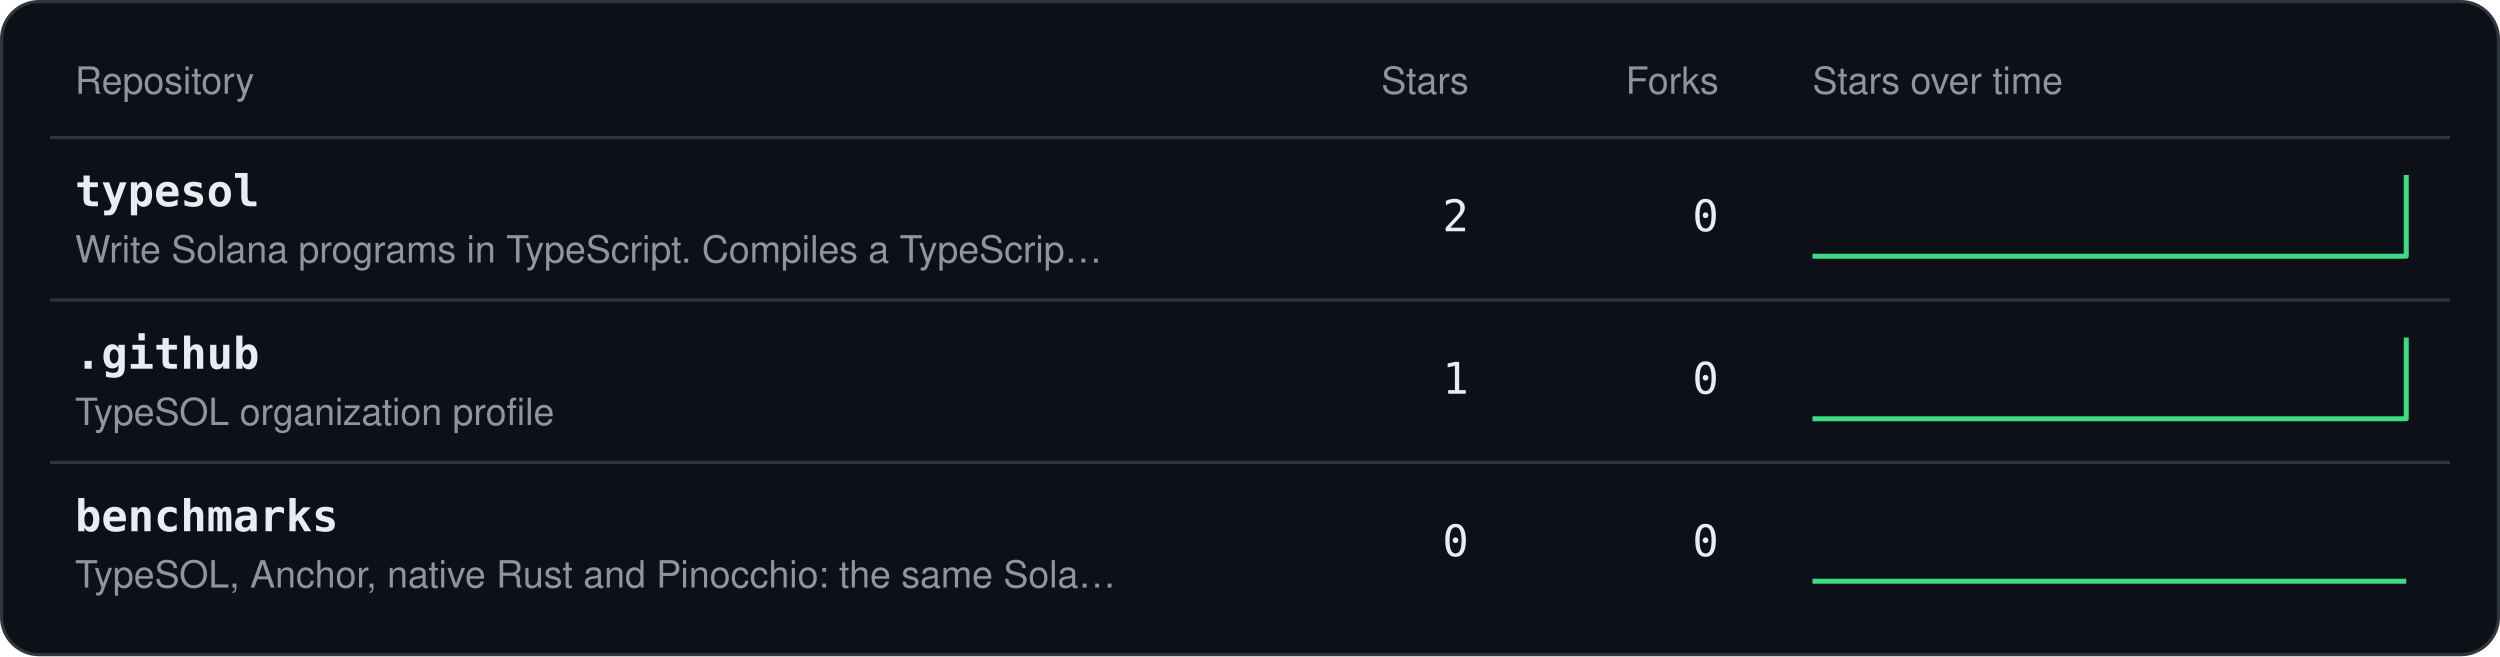
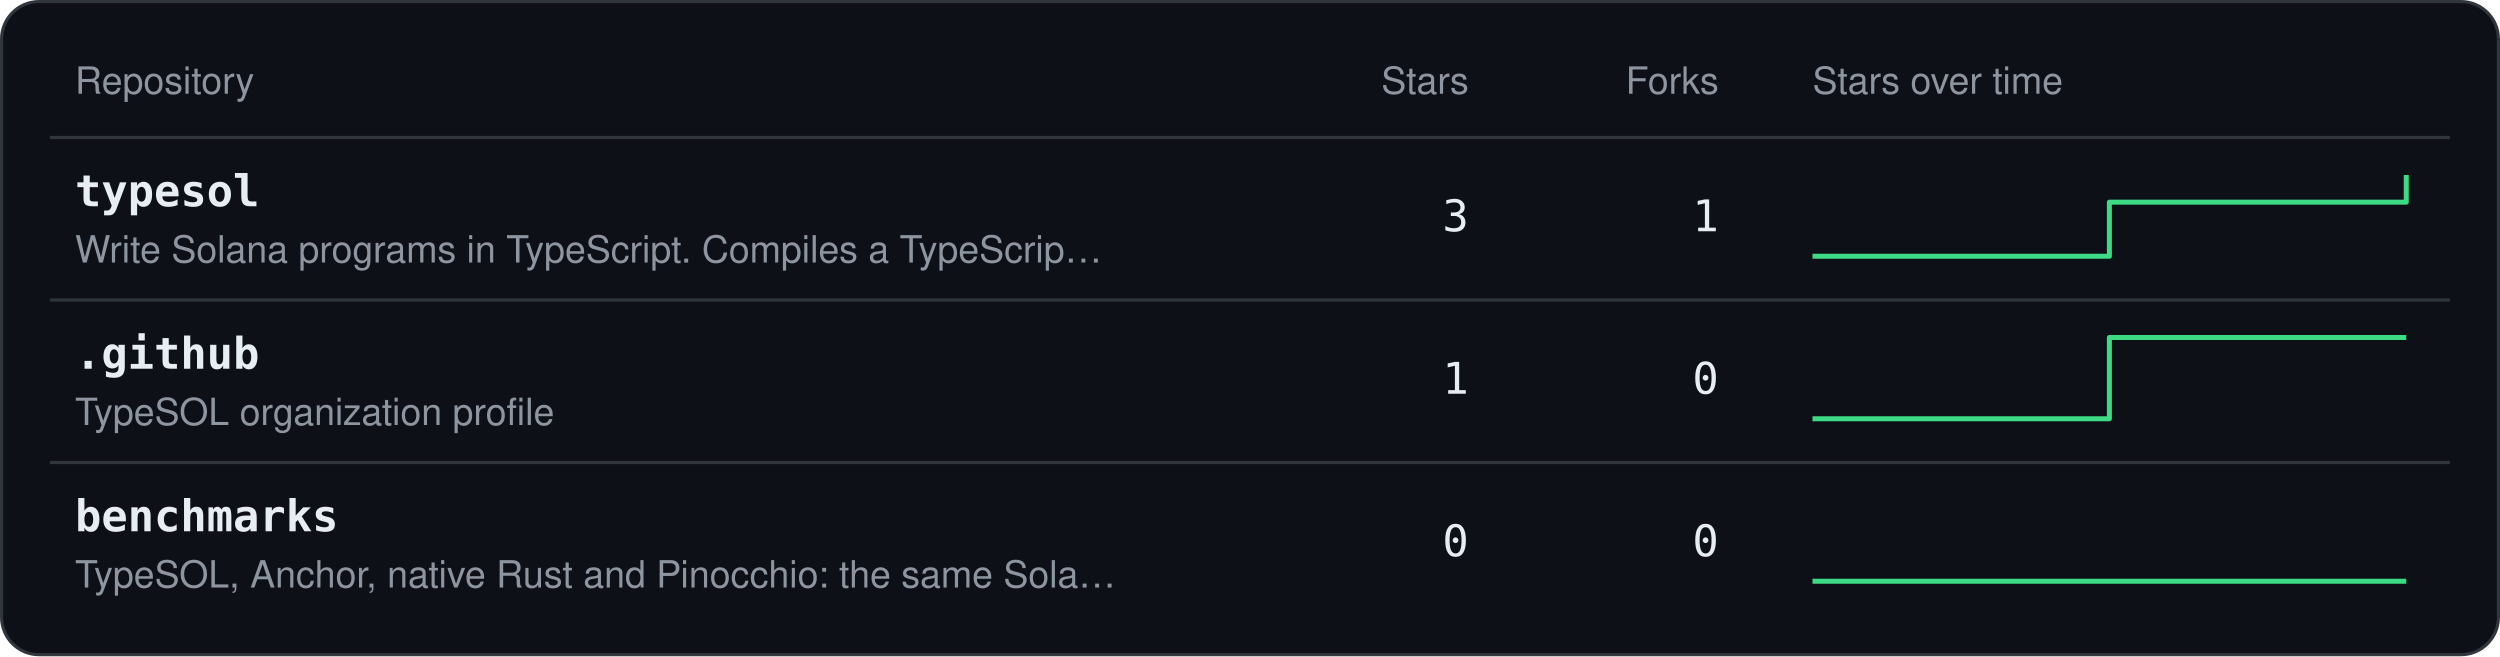
<svg xmlns="http://www.w3.org/2000/svg" width="800" height="210" viewBox="0 0 800 210" role="img" aria-label="Stars and forks per TypeSOL repository">
  <rect x="0.5" y="0.5" width="799" height="209" rx="12" fill="#0d1117" stroke="#30363d" />
  <text x="24" y="30" font-family="-apple-system, BlinkMacSystemFont, 'Segoe UI', Helvetica, Arial, sans-serif" font-size="12" fill="#8d96a0">Repository</text>
  <text x="470" y="30" font-family="-apple-system, BlinkMacSystemFont, 'Segoe UI', Helvetica, Arial, sans-serif" font-size="12" fill="#8d96a0" text-anchor="end">Stars</text>
  <text x="550" y="30" font-family="-apple-system, BlinkMacSystemFont, 'Segoe UI', Helvetica, Arial, sans-serif" font-size="12" fill="#8d96a0" text-anchor="end">Forks</text>
  <text x="580" y="30" font-family="-apple-system, BlinkMacSystemFont, 'Segoe UI', Helvetica, Arial, sans-serif" font-size="12" fill="#8d96a0">Stars over time</text>
  <line x1="16" x2="784" y1="44" y2="44" stroke="#30363d" />
  <text x="24" y="66" font-family="ui-monospace, SFMono-Regular, Menlo, monospace" font-size="14" font-weight="600" fill="#e6edf3">typesol</text>
  <text x="24" y="84" font-family="-apple-system, BlinkMacSystemFont, 'Segoe UI', Helvetica, Arial, sans-serif" font-size="12" fill="#8d96a0">Write Solana programs in TypeScript. Compiles a TypeScrip…</text>
-   <text x="470" y="74" font-family="ui-monospace, SFMono-Regular, Menlo, monospace" font-size="14" fill="#e6edf3" text-anchor="end">2</text>
-   <text x="550" y="74" font-family="ui-monospace, SFMono-Regular, Menlo, monospace" font-size="14" fill="#e6edf3" text-anchor="end">0</text>
-   <path d="M580.0,82.0H770.0V56.0H770" fill="none" stroke="#3ddc84" stroke-width="1.6" stroke-linejoin="round" />
+   <text x="470" y="74" font-family="ui-monospace, SFMono-Regular, Menlo, monospace" font-size="14" fill="#e6edf3" text-anchor="end">3</text>
+   <text x="550" y="74" font-family="ui-monospace, SFMono-Regular, Menlo, monospace" font-size="14" fill="#e6edf3" text-anchor="end">1</text>
+   <path d="M580.0,82.0H675.0V64.7H770.0V56.0H770" fill="none" stroke="#3ddc84" stroke-width="1.6" stroke-linejoin="round" />
  <line x1="16" x2="784" y1="96" y2="96" stroke="#30363d" />
  <text x="24" y="118" font-family="ui-monospace, SFMono-Regular, Menlo, monospace" font-size="14" font-weight="600" fill="#e6edf3">.github</text>
  <text x="24" y="136" font-family="-apple-system, BlinkMacSystemFont, 'Segoe UI', Helvetica, Arial, sans-serif" font-size="12" fill="#8d96a0">TypeSOL organization profile</text>
  <text x="470" y="126" font-family="ui-monospace, SFMono-Regular, Menlo, monospace" font-size="14" fill="#e6edf3" text-anchor="end">1</text>
  <text x="550" y="126" font-family="ui-monospace, SFMono-Regular, Menlo, monospace" font-size="14" fill="#e6edf3" text-anchor="end">0</text>
-   <path d="M580.0,134.0H770.0V108.0H770" fill="none" stroke="#3ddc84" stroke-width="1.6" stroke-linejoin="round" />
+   <path d="M580.0,134.0H675.0V108.0H770.0V108.0H770" fill="none" stroke="#3ddc84" stroke-width="1.6" stroke-linejoin="round" />
  <line x1="16" x2="784" y1="148" y2="148" stroke="#30363d" />
  <text x="24" y="170" font-family="ui-monospace, SFMono-Regular, Menlo, monospace" font-size="14" font-weight="600" fill="#e6edf3">benchmarks</text>
  <text x="24" y="188" font-family="-apple-system, BlinkMacSystemFont, 'Segoe UI', Helvetica, Arial, sans-serif" font-size="12" fill="#8d96a0">TypeSOL, Anchor, native Rust and Pinocchio: the same Sola…</text>
  <text x="470" y="178" font-family="ui-monospace, SFMono-Regular, Menlo, monospace" font-size="14" fill="#e6edf3" text-anchor="end">0</text>
  <text x="550" y="178" font-family="ui-monospace, SFMono-Regular, Menlo, monospace" font-size="14" fill="#e6edf3" text-anchor="end">0</text>
-   <path d="M580.0,186.0H770.0V186.0H770" fill="none" stroke="#3ddc84" stroke-width="1.6" stroke-linejoin="round" />
+   <path d="M580.0,186.0H675.0V186.0H770.0V186.0H770" fill="none" stroke="#3ddc84" stroke-width="1.6" stroke-linejoin="round" />
</svg>
